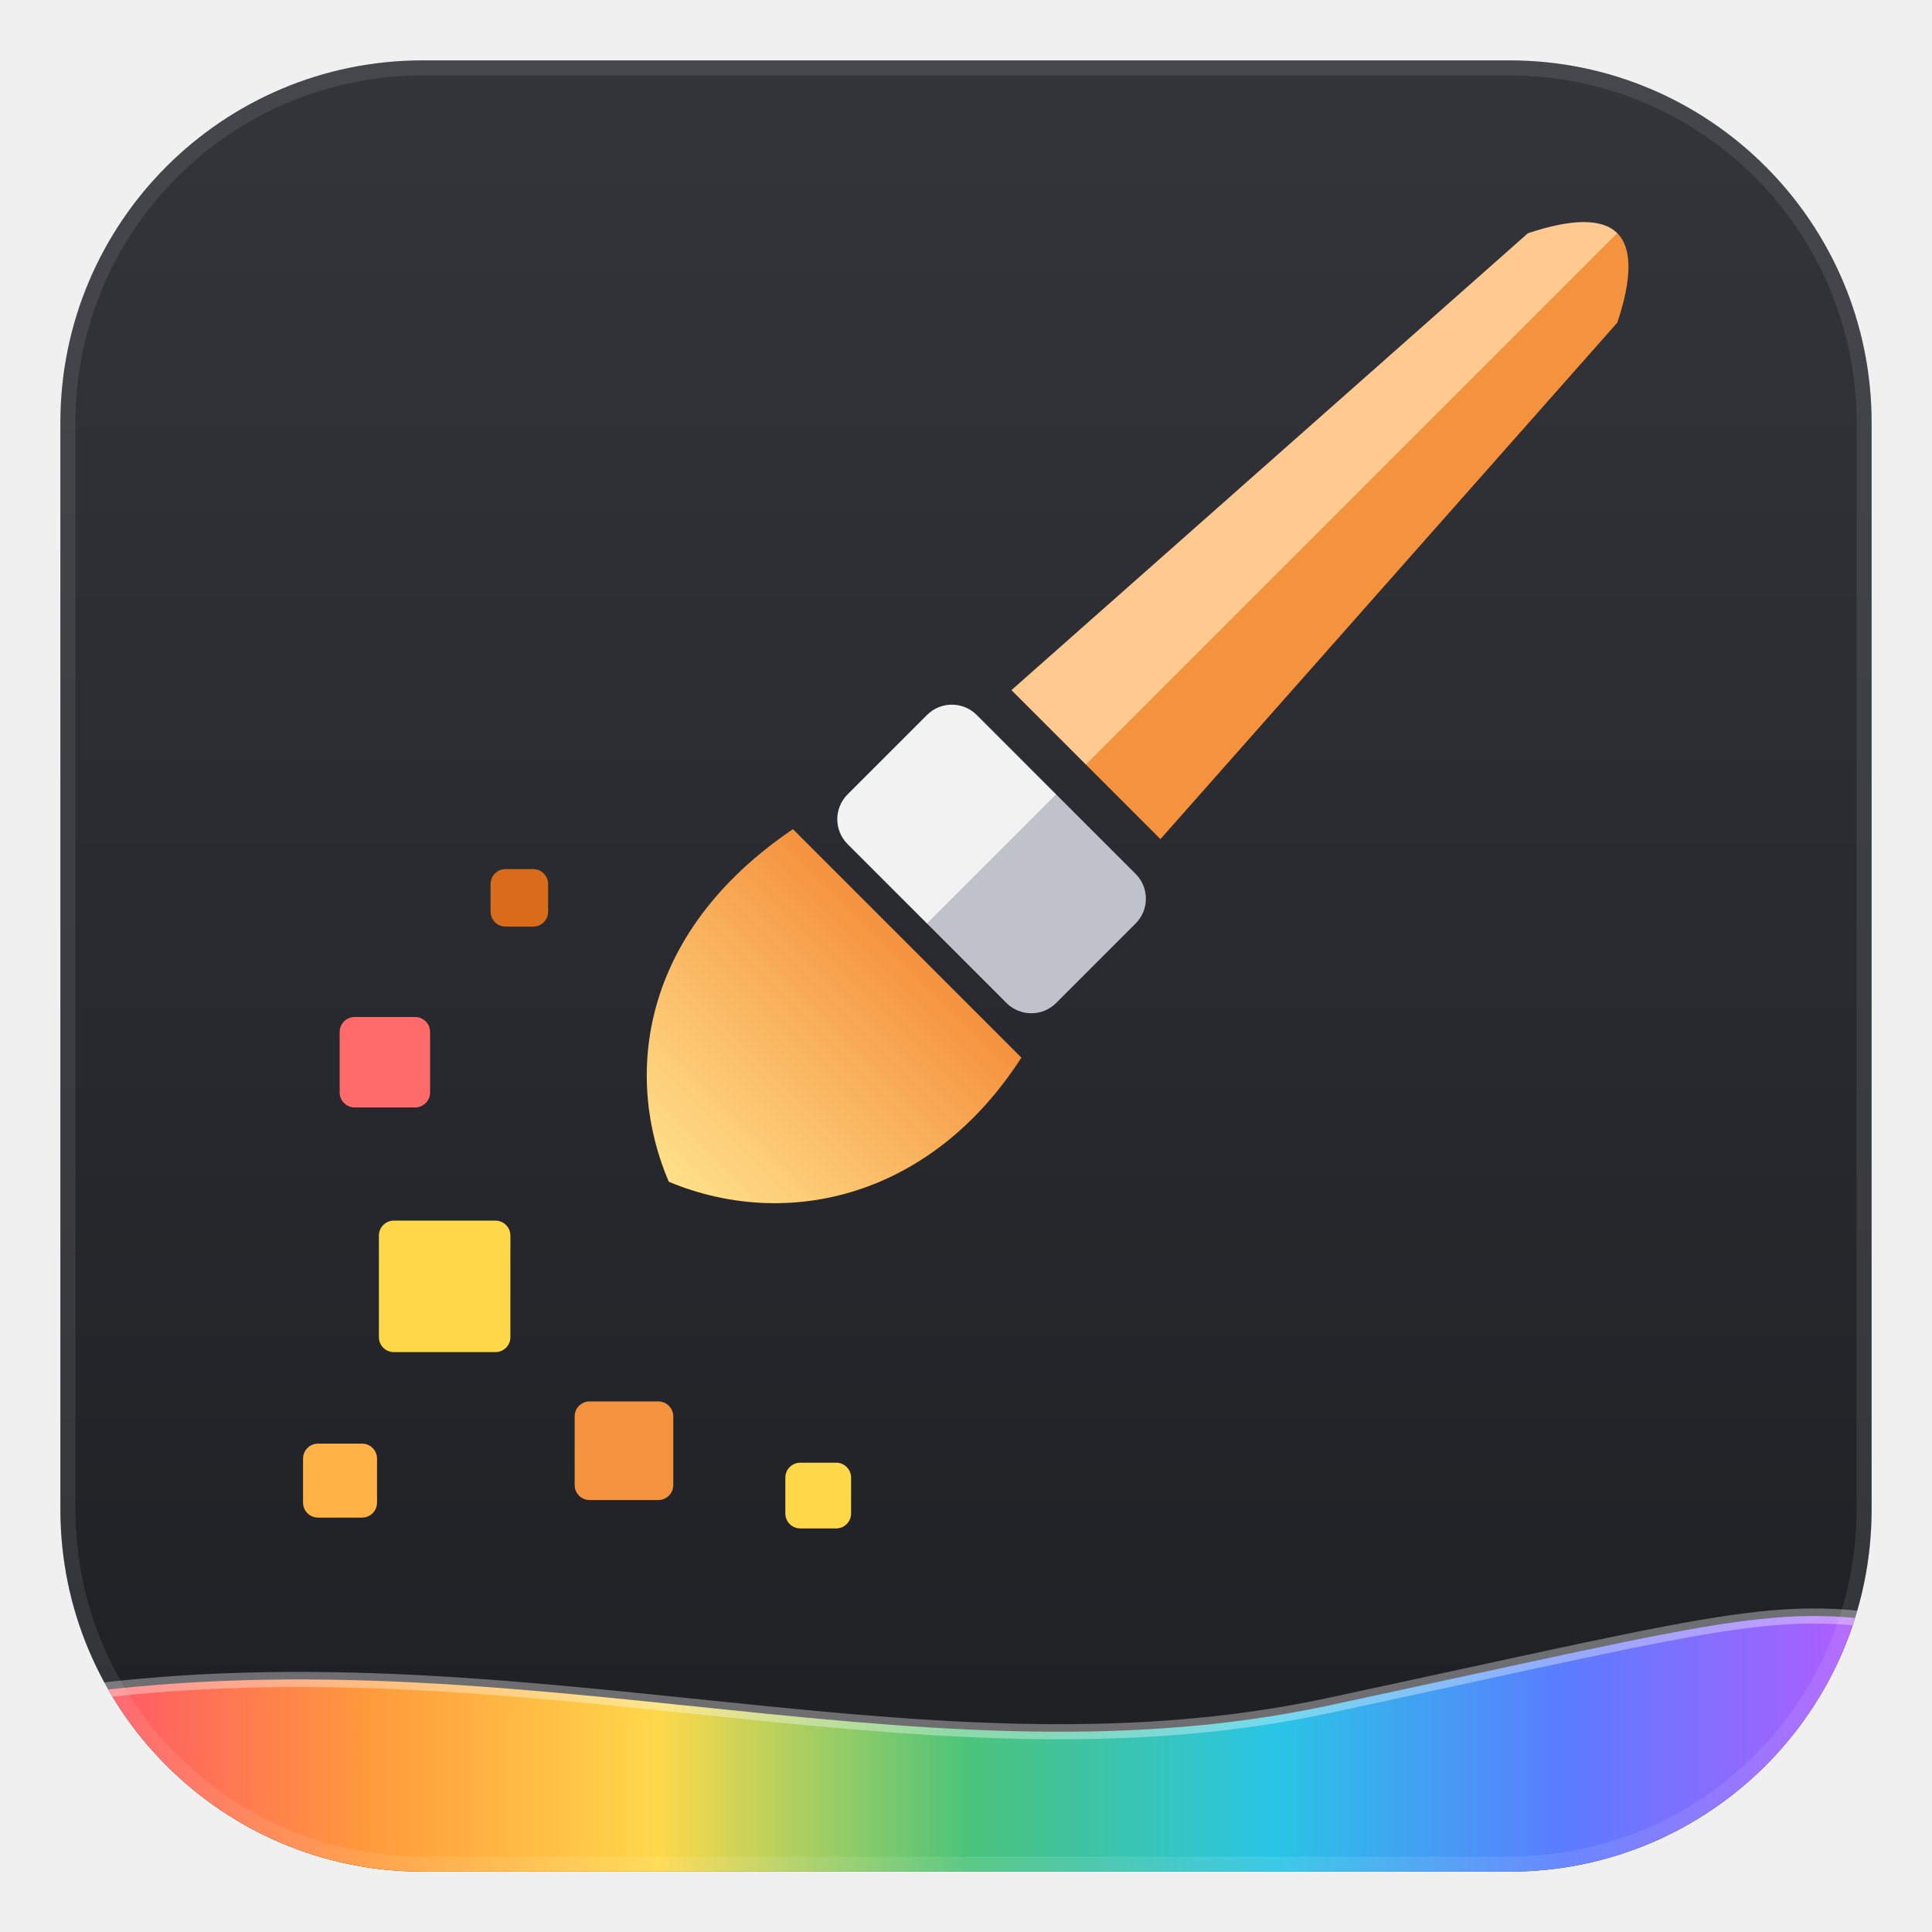
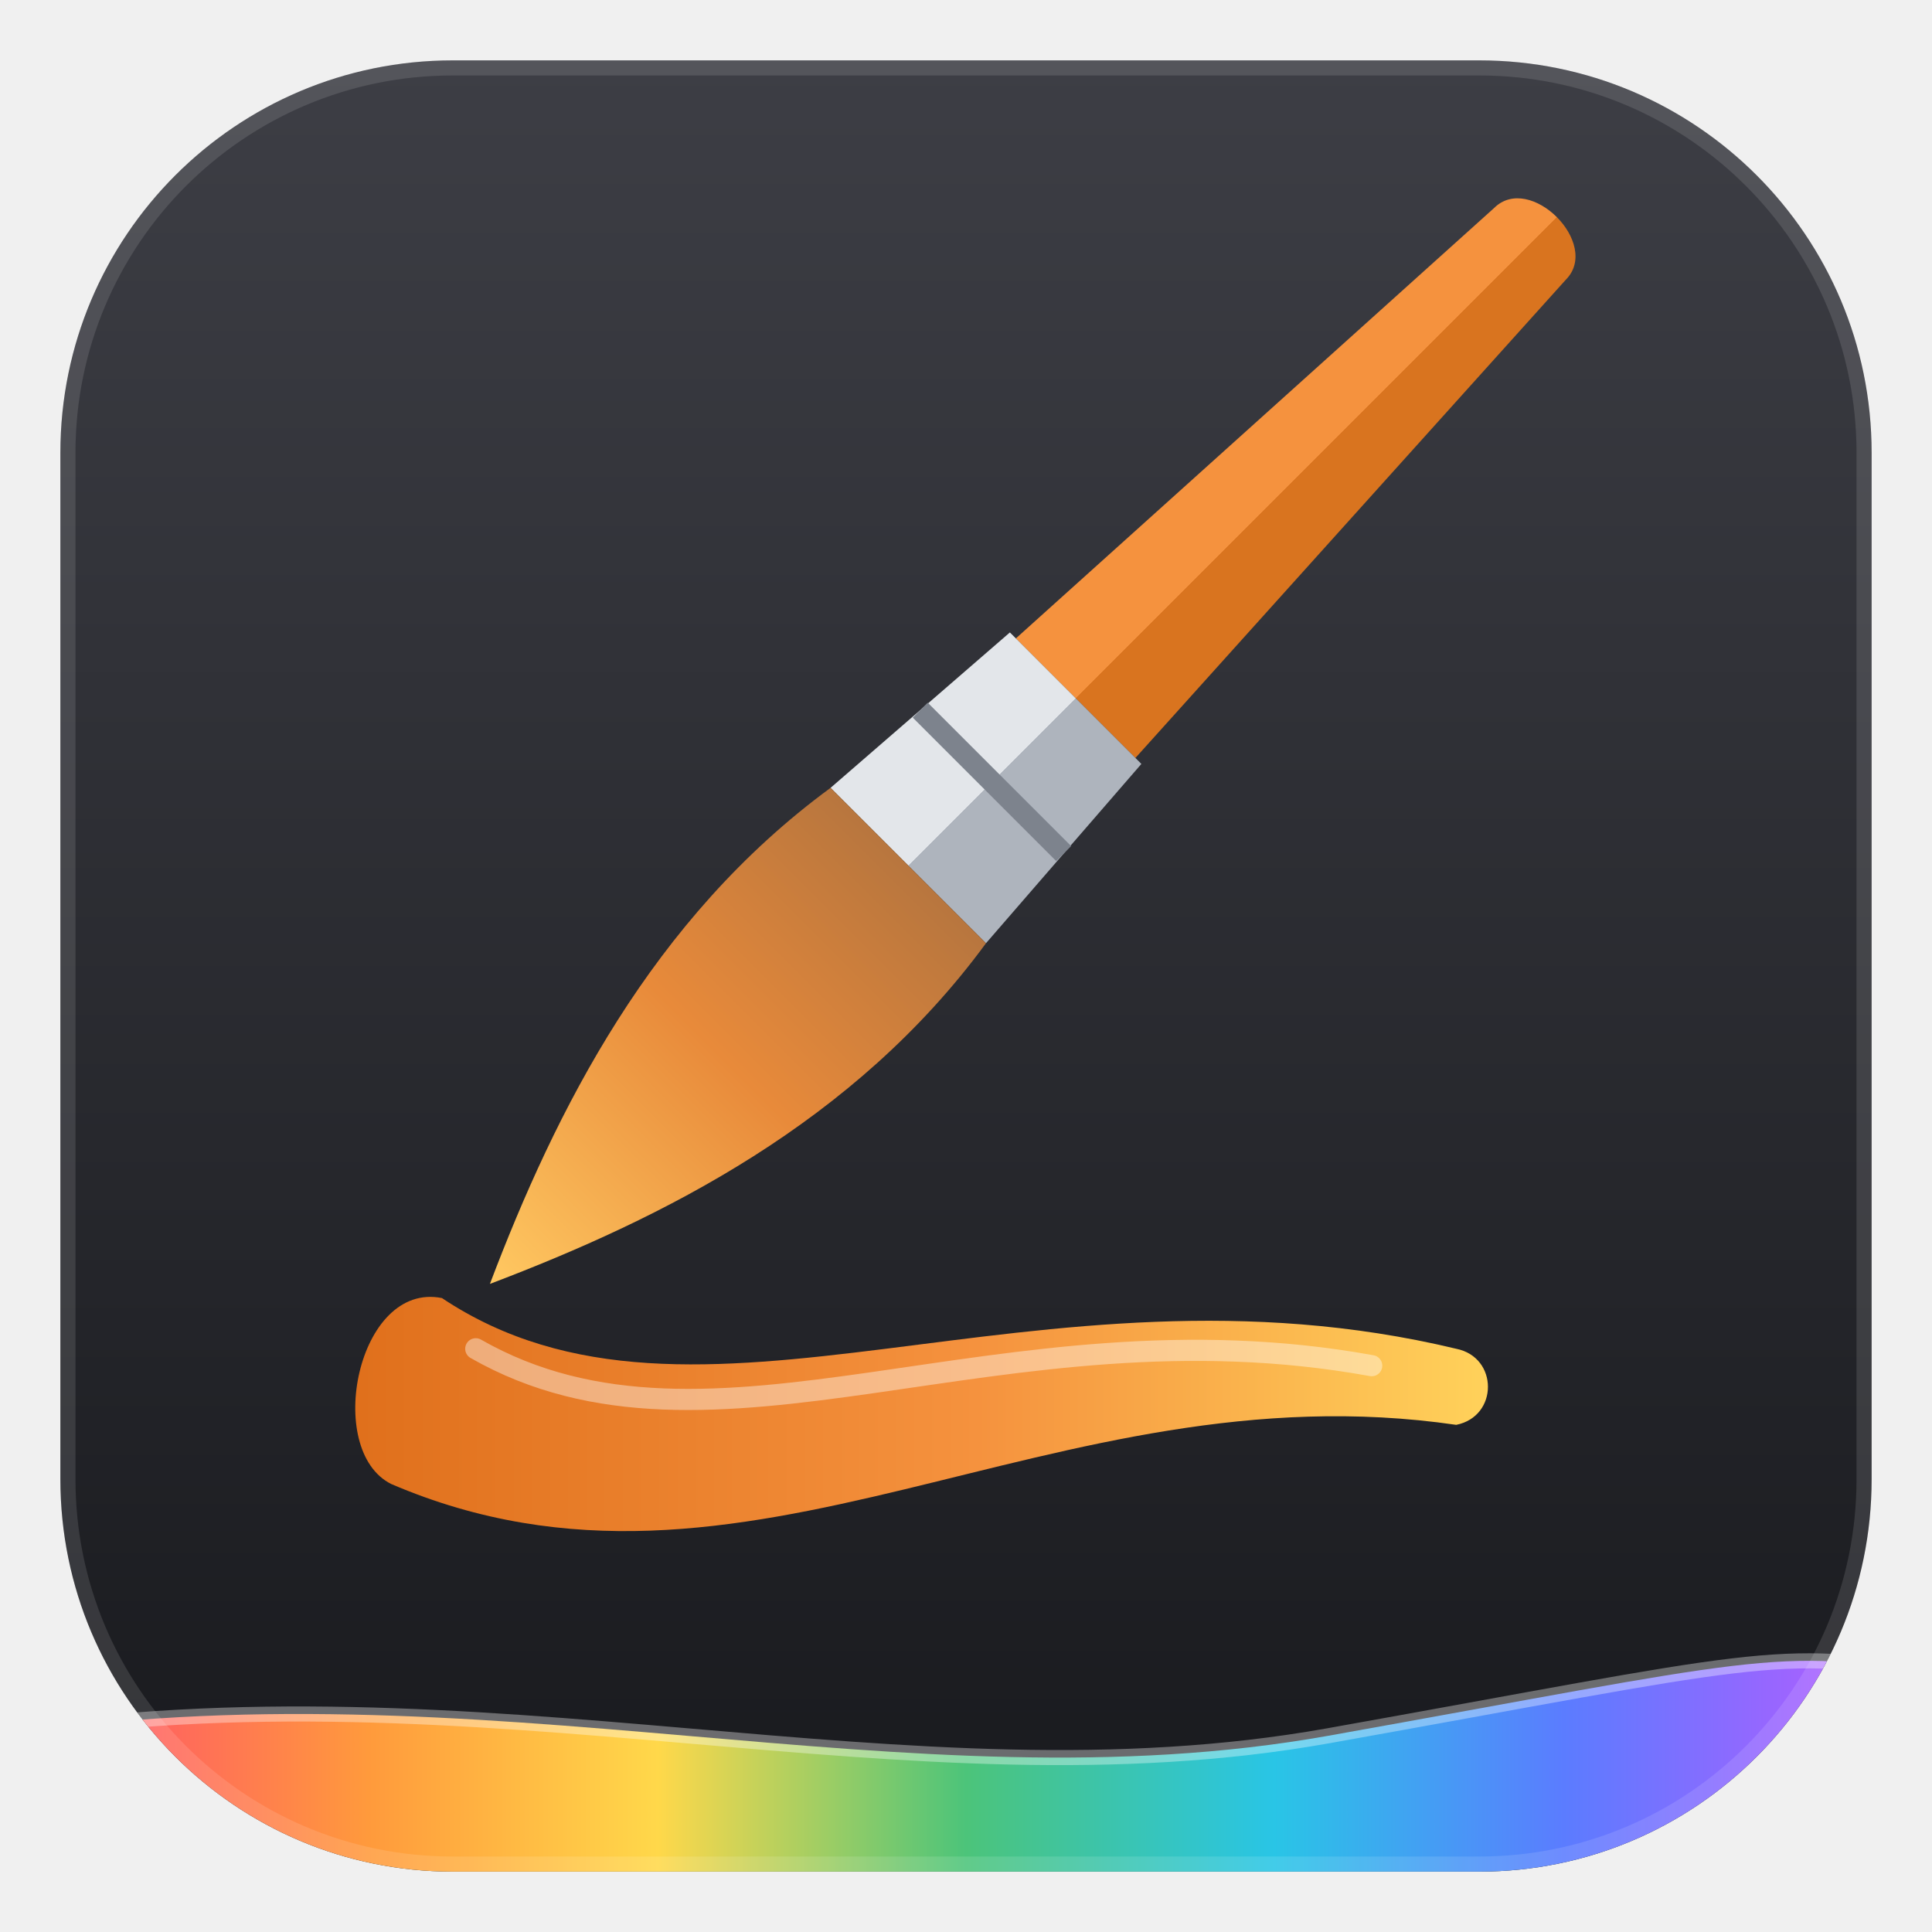
<svg xmlns="http://www.w3.org/2000/svg" version="1.1" width="256" height="256" viewBox="0 0 256 256">
  <defs>
    <linearGradient id="gesso-c-bg" x1="0" y1="0" x2="0" y2="1">
-       <stop offset="0" stop-color="#34353B" />
-       <stop offset="1" stop-color="#1E1F23" />
+       <stop offset="0" stop-color="#3D3E45" />
+       <stop offset="1" stop-color="#18191D" />
    </linearGradient>
    <linearGradient id="gesso-c-spec" x1="8" y1="0" x2="248" y2="0" gradientUnits="userSpaceOnUse">
-       <stop offset="0" stop-color="#FF4D6D" />
+       <stop offset="0.00" stop-color="#FF4D6D" />
      <stop offset="0.17" stop-color="#FF9A3C" />
      <stop offset="0.33" stop-color="#FFD84A" />
-       <stop offset="0.5" stop-color="#4CC47A" />
+       <stop offset="0.50" stop-color="#4CC47A" />
      <stop offset="0.67" stop-color="#29C5E6" />
      <stop offset="0.83" stop-color="#5B7CFF" />
-       <stop offset="1" stop-color="#B45CFF" />
+       <stop offset="1.00" stop-color="#B45CFF" />
    </linearGradient>
    <clipPath id="gesso-c-clip">
-       <rect x="8" y="8" width="240" height="240" rx="48" />
+       <rect x="8" y="8" width="240" height="240" rx="52" />
    </clipPath>
-     <linearGradient id="gesso-c-hdl" x1="0" y1="0" x2="1" y2="0">
-       <stop offset="0" stop-color="#FFC98F" />
-       <stop offset="0.5" stop-color="#FFC98F" />
+     <linearGradient id="gesso-c-wood" x1="0" y1="0" x2="1" y2="0">
      <stop offset="0.5" stop-color="#F5923E" />
-       <stop offset="1" stop-color="#F5923E" />
+       <stop offset="0.5" stop-color="#D9741F" />
    </linearGradient>
-     <linearGradient id="gesso-c-fer" x1="0" y1="0" x2="1" y2="0">
-       <stop offset="0" stop-color="#F2F2F2" />
-       <stop offset="0.5" stop-color="#F2F2F2" />
-       <stop offset="0.5" stop-color="#BFC3C9" />
-       <stop offset="1" stop-color="#BFC3C9" />
+     <linearGradient id="gesso-c-metal" x1="0" y1="0" x2="1" y2="0">
+       <stop offset="0.5" stop-color="#E3E6EA" />
+       <stop offset="0.5" stop-color="#AEB4BD" />
    </linearGradient>
-     <linearGradient id="gesso-c-tuft" x1="0" y1="1" x2="0" y2="0">
-       <stop offset="0" stop-color="#FFE08A" />
-       <stop offset="1" stop-color="#F5923E" />
+     <linearGradient id="gesso-c-bristle" x1="0" y1="0" x2="0" y2="1">
+       <stop offset="0" stop-color="#B8763E" />
+       <stop offset="0.45" stop-color="#E88A3A" />
+       <stop offset="1" stop-color="#FFC861" />
+     </linearGradient>
+     <linearGradient id="gesso-c-paint" x1="0" y1="0" x2="1" y2="0">
+       <stop offset="0" stop-color="#E0701C" />
+       <stop offset="0.55" stop-color="#F5923E" />
+       <stop offset="1" stop-color="#FFD15A" />
    </linearGradient>
  </defs>
-   <rect x="8" y="8" width="240" height="240" rx="48" fill="url(#gesso-c-bg)" />
+   <rect x="8" y="8" width="240" height="240" rx="52" fill="url(#gesso-c-bg)" />
  <g clip-path="url(#gesso-c-clip)">
-     <path d="M0 226C64 214 120 238 176 226S236 212 256 216V256H0Z" fill="url(#gesso-c-spec)" />
-     <path d="M0 226C64 214 120 238 176 226S236 212 256 216" fill="none" stroke="#FFFFFF" stroke-opacity=".35" stroke-width="2" />
+     <path d="M0 230C64 220 120 240 176 230S236 218 256 222V256H0Z" fill="url(#gesso-c-spec)" />
+     <path d="M0 230C64 220 120 240 176 230S236 218 256 222" fill="none" stroke="#FFFFFF" stroke-opacity=".35" stroke-width="2" />
  </g>
-   <rect x="9" y="9" width="238" height="238" rx="47" fill="none" stroke="#FFFFFF" stroke-opacity=".09" stroke-width="2" />
-   <g transform="translate(128 116) scale(0.990) translate(-117.78 -139.00)">
-     <g transform="translate(78 180) rotate(45) scale(0.94)">
-       <path d="M-15 -84L15 -84L9 -182Q0 -200 -9 -182Z" fill="url(#gesso-c-hdl)" />
-       <rect x="-21" y="-78" width="42" height="26" rx="5" fill="url(#gesso-c-fer)" />
-       <path d="M0 0C17 -7 28 -25 23 -48L-23 -48C-28 -22 -15 -6 0 0Z" fill="url(#gesso-c-tuft)" />
+   <rect x="9" y="9" width="238" height="238" rx="51" fill="none" stroke="#FFFFFF" stroke-opacity=".12" stroke-width="2" />
+   <g transform="translate(128 116) scale(1.12) translate(-128 -116)">
+     <path d="M66 166C96 186 136 160 186 172C191 173 191 180 186 181C138 174 102 206 60 188C52 184 56 164 66 166Z" fill="url(#gesso-c-paint)" />
+     <path d="M70 172C98 188 132 166 176 174" fill="none" stroke="#FFFFFF" stroke-opacity=".4" stroke-width="2.5" stroke-linecap="round" />
+     <g transform="translate(124 112) rotate(45)">
+       <path d="M-6 -100C-6 -106 6 -106 6 -100L10 -24H-10Z" fill="url(#gesso-c-wood)" />
+       <path d="M-11 -24H11L13 4H-13Z" fill="url(#gesso-c-metal)" />
+       <path d="M-12 -10H12" stroke="#7D838D" stroke-width="2.5" />
+       <path d="M-13 4C-17 30 -9 54 0 74C9 54 17 30 13 4Z" fill="url(#gesso-c-bristle)" />
    </g>
-     <rect x="39.2" y="185.2" width="17.6" height="17.6" rx="2" fill="#FFD84A" />
-     <rect x="65.4" y="209.4" width="13.2" height="13.2" rx="2" fill="#F5923E" />
-     <rect x="33.95" y="157.95" width="12.1" height="12.1" rx="2" fill="#FF6B6B" />
-     <rect x="29.05" y="215.05" width="9.9" height="9.9" rx="2" fill="#FFB347" />
-     <rect x="93.6" y="217.6" width="8.8" height="8.8" rx="2" fill="#FFD84A" />
-     <rect x="54.15" y="138.15" width="7.7" height="7.7" rx="2" fill="#D86C1A" />
  </g>
</svg>
